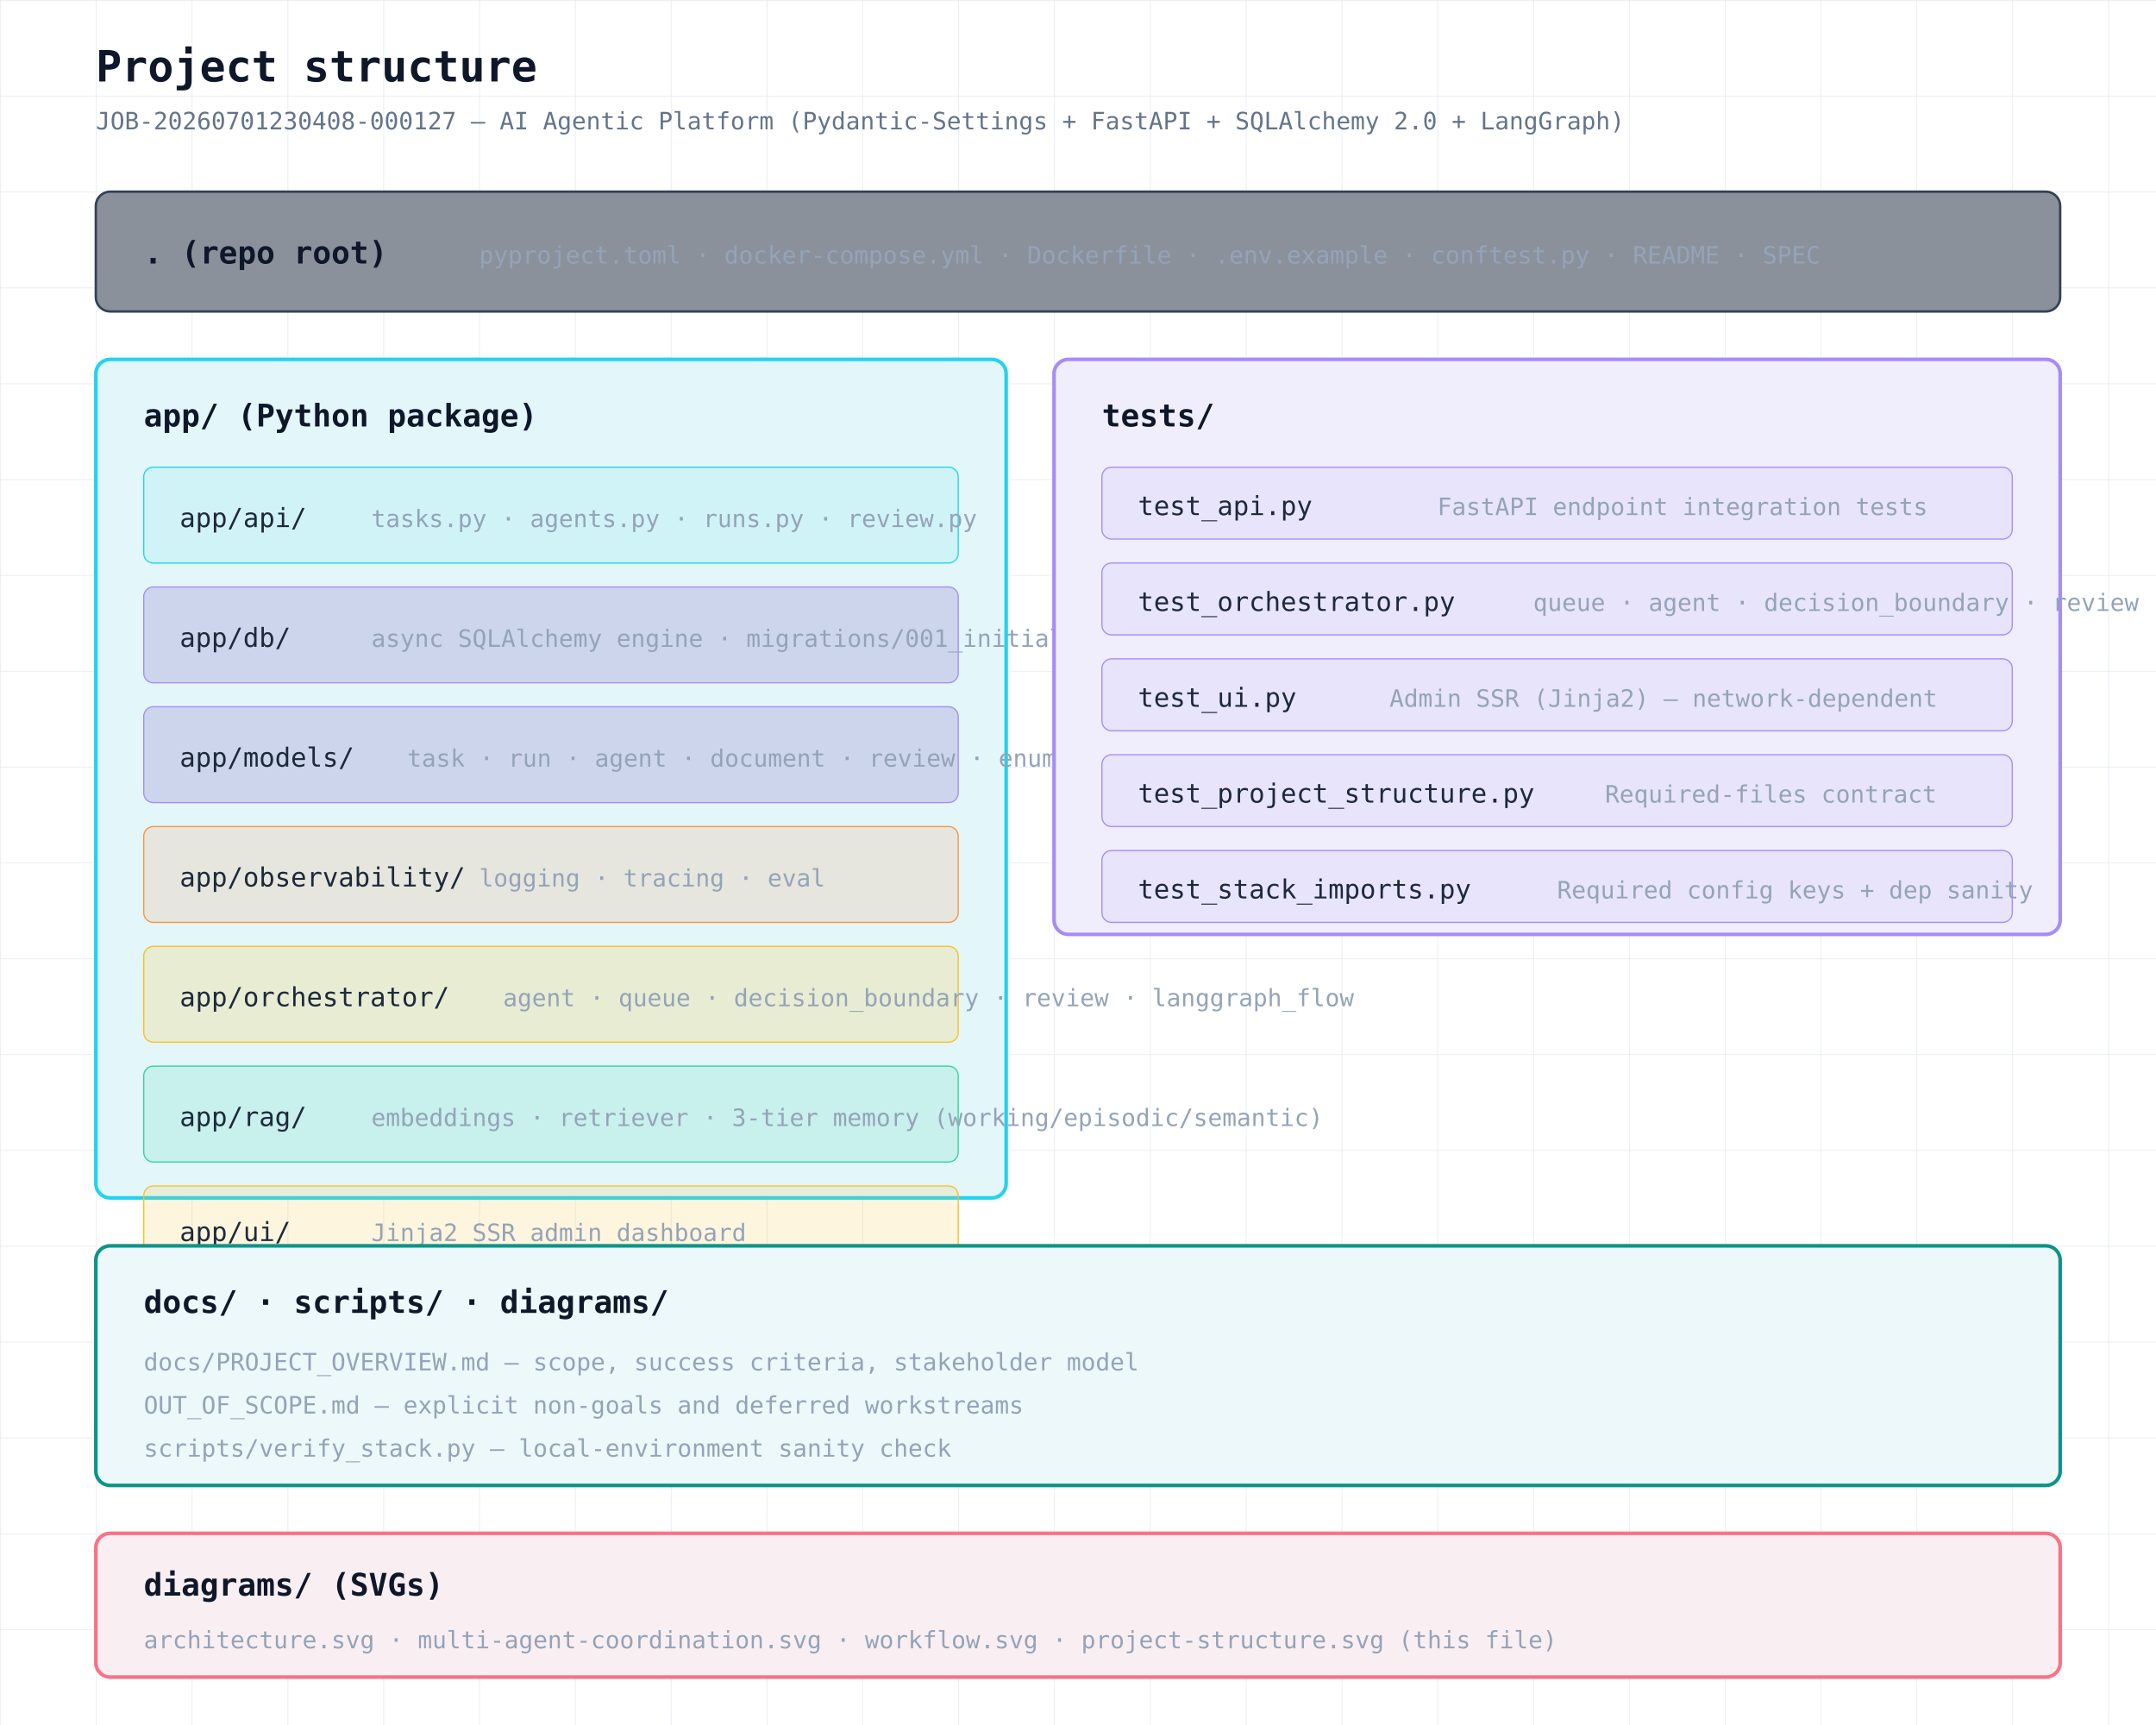
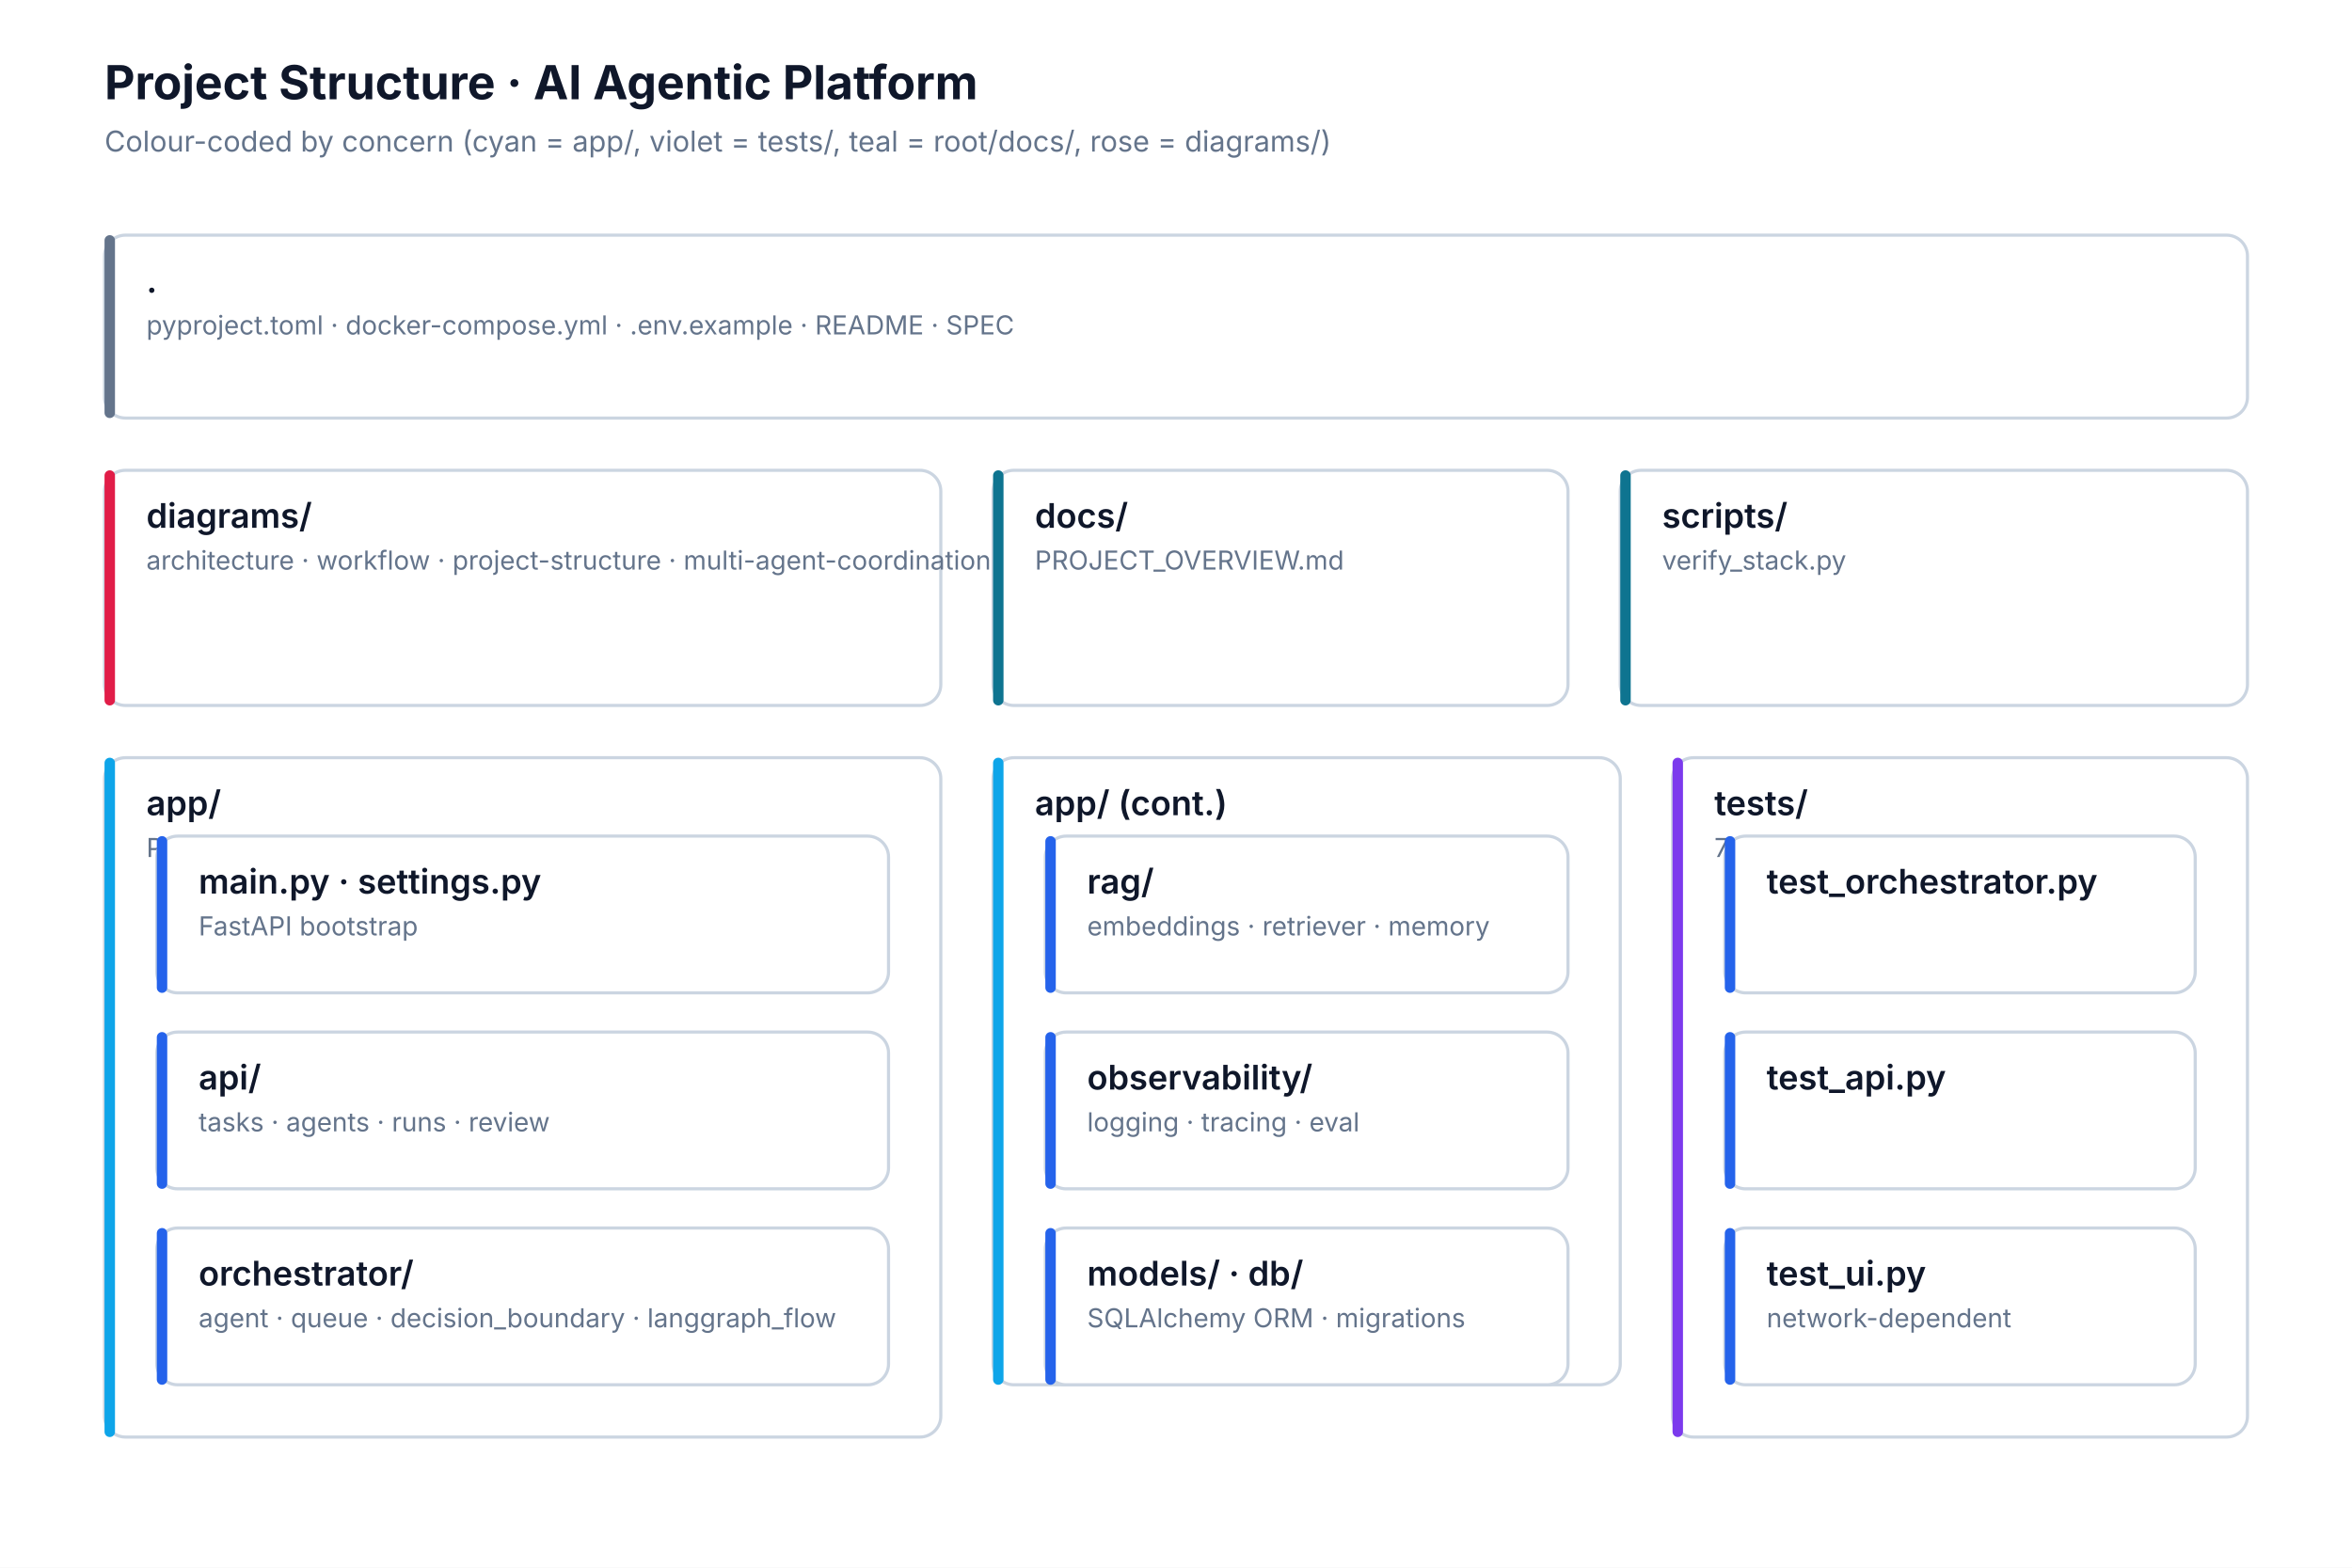
- <svg xmlns="http://www.w3.org/2000/svg" viewBox="0 0 900 720" width="900" height="720">
+ <svg xmlns="http://www.w3.org/2000/svg" viewBox="0 0 900 600" width="900" height="600">
  <defs>
-     <pattern id="grid" width="40" height="40" patternUnits="userSpaceOnUse">
-       <path d="M 40 0 L 0 0 0 40" fill="none" stroke="#e2e8f0" stroke-width="0.5" />
-     </pattern>
    <style>
-       .root       { font: 700 18px ui-monospace, "SF Mono", monospace; fill: #0f172a; }
-       .dir-name   { font: 700 13px ui-monospace, "SF Mono", monospace; fill: #0f172a; }
-       .file-name  { font: 11px ui-monospace, "SF Mono", monospace; fill: #1e293b; }
-       .file-meta  { font: 10px ui-monospace, "SF Mono", monospace; fill: #94a3b8; }
-       .legend     { font: 11px ui-monospace, "SF Mono", monospace; fill: #1e293b; }
-       .footnote   { font: 10px ui-monospace, "SF Mono", monospace; fill: #64748b; }
+ 
+       .title     { font: 700 18px 'Inter', sans-serif; fill: #0F172A; }
+       .subtitle  { font: 11px 'Inter', sans-serif; fill: #64748B; }
+       .node-name { font: 600 13px 'Inter', sans-serif; fill: #0F172A; }
+       .node-sub  { font: 10px 'Inter', sans-serif; fill: #64748B; }
+       .edge-lbl  { font: 500 10px 'Inter', sans-serif; fill: #64748B; }
+       .footnote  { font: 10px 'Inter', sans-serif; fill: #64748B; opacity: 0.75; }
    </style>
+     <marker id="arrB" viewBox="0 0 10 10" refX="9" refY="5" markerWidth="8" markerHeight="8" orient="auto-start-reverse">
+       <path d="M 0 0 L 10 5 L 0 10 z" fill="#64748B" />
+     </marker>
  </defs>
-   <rect width="900" height="720" fill="#ffffff" />
-   <rect width="900" height="720" fill="url(#grid)" />
-   <text x="40" y="34" class="root">Project structure</text>
-   <text x="40" y="54" class="footnote">JOB-20260701230408-000127 — AI Agentic Platform (Pydantic-Settings + FastAPI + SQLAlchemy 2.0 + LangGraph)</text>
-   <g>
-     <rect x="40" y="80" width="820" height="50" rx="6" fill="#f8fafc" />
-     <rect x="40" y="80" width="820" height="50" rx="6" fill="rgba(30,41,59,0.5)" stroke="#334155" stroke-width="1" />
-     <text x="60" y="110" class="dir-name">. (repo root)</text>
-     <text x="200" y="110" class="file-meta">pyproject.toml · docker-compose.yml · Dockerfile · .env.example · conftest.py · README · SPEC</text>
-   </g>
-   <g>
-     <rect x="40" y="150" width="380" height="350" rx="6" fill="#f8fafc" />
-     <rect x="40" y="150" width="380" height="350" rx="6" fill="rgba(34,211,238,0.1)" stroke="#22d3ee" stroke-width="1.5" />
-     <text x="60" y="178" class="dir-name" fill="#0e7490">app/  (Python package)</text>
-     <rect x="60" y="195" width="340" height="40" rx="4" fill="rgba(34,211,238,0.1)" stroke="#22d3ee" stroke-width="0.5" />
-     <text x="75" y="220" class="file-name">app/api/</text>
-     <text x="155" y="220" class="file-meta">tasks.py · agents.py · runs.py · review.py</text>
-     <rect x="60" y="245" width="340" height="40" rx="4" fill="rgba(76,29,149,0.15)" stroke="#a78bfa" stroke-width="0.5" />
-     <text x="75" y="270" class="file-name">app/db/</text>
-     <text x="155" y="270" class="file-meta">async SQLAlchemy engine · migrations/001_initial.sql</text>
-     <rect x="60" y="295" width="340" height="40" rx="4" fill="rgba(76,29,149,0.15)" stroke="#a78bfa" stroke-width="0.5" />
-     <text x="75" y="320" class="file-name">app/models/</text>
-     <text x="170" y="320" class="file-meta">task · run · agent · document · review · enums · base</text>
-     <rect x="60" y="345" width="340" height="40" rx="4" fill="rgba(251,146,60,0.15)" stroke="#fb923c" stroke-width="0.5" />
-     <text x="75" y="370" class="file-name">app/observability/</text>
-     <text x="200" y="370" class="file-meta">logging · tracing · eval</text>
-     <rect x="60" y="395" width="340" height="40" rx="4" fill="rgba(251,191,36,0.18)" stroke="#fbbf24" stroke-width="0.5" />
-     <text x="75" y="420" class="file-name" fill="#a16207">app/orchestrator/</text>
-     <text x="210" y="420" class="file-meta">agent · queue · decision_boundary · review · langgraph_flow</text>
-     <rect x="60" y="445" width="340" height="40" rx="4" fill="rgba(52,211,153,0.15)" stroke="#34d399" stroke-width="0.5" />
-     <text x="75" y="470" class="file-name" fill="#047857">app/rag/</text>
-     <text x="155" y="470" class="file-meta">embeddings · retriever · 3-tier memory (working/episodic/semantic)</text>
-     <rect x="60" y="495" width="340" height="60" rx="4" fill="rgba(251,191,36,0.15)" stroke="#fbbf24" stroke-width="0.5" />
-     <text x="75" y="518" class="file-name">app/ui/</text>
-     <text x="155" y="518" class="file-meta">Jinja2 SSR admin dashboard</text>
-     <text x="75" y="540" class="file-meta">templates/ · static/admin.css · admin.py</text>
-     <rect x="60" y="565" width="340" height="30" rx="4" fill="rgba(167,139,250,0.1)" stroke="#a78bfa" stroke-width="0.5" />
-     <text x="75" y="585" class="file-name">app/settings.py</text>
-     <text x="220" y="585" class="file-meta">Pydantic-settings config loader</text>
-     <text x="75" y="600" class="file-name">app/main.py</text>
-     <text x="190" y="600" class="file-meta">FastAPI bootstrap · OpenAPI · uvicorn entry</text>
-   </g>
-   <g>
-     <rect x="440" y="150" width="420" height="240" rx="6" fill="#f8fafc" />
-     <rect x="440" y="150" width="420" height="240" rx="6" fill="rgba(167,139,250,0.1)" stroke="#a78bfa" stroke-width="1.5" />
-     <text x="460" y="178" class="dir-name" fill="#6d28d9">tests/</text>
-     <rect x="460" y="195" width="380" height="30" rx="4" fill="rgba(167,139,250,0.1)" stroke="#a78bfa" stroke-width="0.5" />
-     <text x="475" y="215" class="file-name">test_api.py</text>
-     <text x="600" y="215" class="file-meta">FastAPI endpoint integration tests</text>
-     <rect x="460" y="235" width="380" height="30" rx="4" fill="rgba(167,139,250,0.1)" stroke="#a78bfa" stroke-width="0.5" />
-     <text x="475" y="255" class="file-name">test_orchestrator.py</text>
-     <text x="640" y="255" class="file-meta">queue · agent · decision_boundary · review · flow</text>
-     <rect x="460" y="275" width="380" height="30" rx="4" fill="rgba(167,139,250,0.1)" stroke="#a78bfa" stroke-width="0.5" />
-     <text x="475" y="295" class="file-name">test_ui.py</text>
-     <text x="580" y="295" class="file-meta">Admin SSR (Jinja2) — network-dependent</text>
-     <rect x="460" y="315" width="380" height="30" rx="4" fill="rgba(167,139,250,0.1)" stroke="#a78bfa" stroke-width="0.5" />
-     <text x="475" y="335" class="file-name">test_project_structure.py</text>
-     <text x="670" y="335" class="file-meta">Required-files contract</text>
-     <rect x="460" y="355" width="380" height="30" rx="4" fill="rgba(167,139,250,0.1)" stroke="#a78bfa" stroke-width="0.5" />
-     <text x="475" y="375" class="file-name">test_stack_imports.py</text>
-     <text x="650" y="375" class="file-meta">Required config keys + dep sanity</text>
-   </g>
-   <g>
-     <rect x="40" y="520" width="820" height="100" rx="6" fill="#f8fafc" />
-     <rect x="40" y="520" width="820" height="100" rx="6" fill="rgba(94,234,212,0.08)" stroke="#0d9488" stroke-width="1.5" />
-     <text x="60" y="548" class="dir-name" fill="#0f766e">docs/ · scripts/ · diagrams/</text>
-     <text x="60" y="572" class="file-meta">docs/PROJECT_OVERVIEW.md                — scope, success criteria, stakeholder model</text>
-     <text x="60" y="590" class="file-meta">OUT_OF_SCOPE.md                          — explicit non-goals and deferred workstreams</text>
-     <text x="60" y="608" class="file-meta">scripts/verify_stack.py                  — local-environment sanity check</text>
-   </g>
-   <g>
-     <rect x="40" y="640" width="820" height="60" rx="6" fill="#f8fafc" />
-     <rect x="40" y="640" width="820" height="60" rx="6" fill="rgba(251,113,133,0.08)" stroke="#fb7185" stroke-width="1.5" />
-     <text x="60" y="666" class="dir-name" fill="#be123c">diagrams/  (SVGs)</text>
-     <text x="60" y="688" class="file-meta">architecture.svg · multi-agent-coordination.svg · workflow.svg · project-structure.svg (this file)</text>
-   </g>
+   <rect width="900" height="600" fill="#FFFFFF" />
+   <text x="40" y="38" class="title">Project Structure · AI Agentic Platform</text>
+   <text x="40" y="58" class="subtitle">Colour-coded by concern (cyan = app/, violet = tests/, teal = root/docs/, rose = diagrams/)</text>
+   <rect x="40" y="90" width="820" height="70" rx="8" fill="#FFFFFF" stroke="#CBD5E1" stroke-width="1.2" />
+   <rect x="40" y="90" width="4" height="70" rx="2" fill="#64748B" />
+   <text x="56" y="112" class="node-name">.</text>
+   <text x="56" y="128" class="node-sub">pyproject.toml · docker-compose.yml · .env.example · README · SPEC</text>
+   <rect x="40" y="180" width="320" height="90" rx="8" fill="#FFFFFF" stroke="#CBD5E1" stroke-width="1.2" />
+   <rect x="40" y="180" width="4" height="90" rx="2" fill="#E11D48" />
+   <text x="56" y="202" class="node-name">diagrams/</text>
+   <text x="56" y="218" class="node-sub">architecture · workflow · project-structure · multi-agent-coordination</text>
+   <rect x="380" y="180" width="220" height="90" rx="8" fill="#FFFFFF" stroke="#CBD5E1" stroke-width="1.2" />
+   <rect x="380" y="180" width="4" height="90" rx="2" fill="#0E7490" />
+   <text x="396" y="202" class="node-name">docs/</text>
+   <text x="396" y="218" class="node-sub">PROJECT_OVERVIEW.md</text>
+   <rect x="620" y="180" width="240" height="90" rx="8" fill="#FFFFFF" stroke="#CBD5E1" stroke-width="1.2" />
+   <rect x="620" y="180" width="4" height="90" rx="2" fill="#0E7490" />
+   <text x="636" y="202" class="node-name">scripts/</text>
+   <text x="636" y="218" class="node-sub">verify_stack.py</text>
+   <rect x="40" y="290" width="320" height="260" rx="8" fill="#FFFFFF" stroke="#CBD5E1" stroke-width="1.2" />
+   <rect x="40" y="290" width="4" height="260" rx="2" fill="#0EA5E9" />
+   <text x="56" y="312" class="node-name">app/</text>
+   <text x="56" y="328" class="node-sub">Python package</text>
+   <rect x="60" y="320" width="280" height="60" rx="8" fill="#FFFFFF" stroke="#CBD5E1" stroke-width="1.2" />
+   <rect x="60" y="320" width="4" height="60" rx="2" fill="#2563EB" />
+   <text x="76" y="342" class="node-name">main.py · settings.py</text>
+   <text x="76" y="358" class="node-sub">FastAPI bootstrap</text>
+   <rect x="60" y="395" width="280" height="60" rx="8" fill="#FFFFFF" stroke="#CBD5E1" stroke-width="1.2" />
+   <rect x="60" y="395" width="4" height="60" rx="2" fill="#2563EB" />
+   <text x="76" y="417" class="node-name">api/</text>
+   <text x="76" y="433" class="node-sub">tasks · agents · runs · review</text>
+   <rect x="60" y="470" width="280" height="60" rx="8" fill="#FFFFFF" stroke="#CBD5E1" stroke-width="1.2" />
+   <rect x="60" y="470" width="4" height="60" rx="2" fill="#2563EB" />
+   <text x="76" y="492" class="node-name">orchestrator/</text>
+   <text x="76" y="508" class="node-sub">agent · queue · decision_boundary · langgraph_flow</text>
+   <rect x="380" y="290" width="240" height="240" rx="8" fill="#FFFFFF" stroke="#CBD5E1" stroke-width="1.2" />
+   <rect x="380" y="290" width="4" height="240" rx="2" fill="#0EA5E9" />
+   <text x="396" y="312" class="node-name">app/ (cont.)</text>
+   <rect x="400" y="320" width="200" height="60" rx="8" fill="#FFFFFF" stroke="#CBD5E1" stroke-width="1.2" />
+   <rect x="400" y="320" width="4" height="60" rx="2" fill="#2563EB" />
+   <text x="416" y="342" class="node-name">rag/</text>
+   <text x="416" y="358" class="node-sub">embeddings · retriever · memory</text>
+   <rect x="400" y="395" width="200" height="60" rx="8" fill="#FFFFFF" stroke="#CBD5E1" stroke-width="1.2" />
+   <rect x="400" y="395" width="4" height="60" rx="2" fill="#2563EB" />
+   <text x="416" y="417" class="node-name">observability/</text>
+   <text x="416" y="433" class="node-sub">logging · tracing · eval</text>
+   <rect x="400" y="470" width="200" height="60" rx="8" fill="#FFFFFF" stroke="#CBD5E1" stroke-width="1.2" />
+   <rect x="400" y="470" width="4" height="60" rx="2" fill="#2563EB" />
+   <text x="416" y="492" class="node-name">models/ · db/</text>
+   <text x="416" y="508" class="node-sub">SQLAlchemy ORM · migrations</text>
+   <rect x="640" y="290" width="220" height="260" rx="8" fill="#FFFFFF" stroke="#CBD5E1" stroke-width="1.2" />
+   <rect x="640" y="290" width="4" height="260" rx="2" fill="#7C3AED" />
+   <text x="656" y="312" class="node-name">tests/</text>
+   <text x="656" y="328" class="node-sub">79 passed · 2 skipped</text>
+   <rect x="660" y="320" width="180" height="60" rx="8" fill="#FFFFFF" stroke="#CBD5E1" stroke-width="1.2" />
+   <rect x="660" y="320" width="4" height="60" rx="2" fill="#2563EB" />
+   <text x="676" y="342" class="node-name">test_orchestrator.py</text>
+   <rect x="660" y="395" width="180" height="60" rx="8" fill="#FFFFFF" stroke="#CBD5E1" stroke-width="1.2" />
+   <rect x="660" y="395" width="4" height="60" rx="2" fill="#2563EB" />
+   <text x="676" y="417" class="node-name">test_api.py</text>
+   <rect x="660" y="470" width="180" height="60" rx="8" fill="#FFFFFF" stroke="#CBD5E1" stroke-width="1.2" />
+   <rect x="660" y="470" width="4" height="60" rx="2" fill="#2563EB" />
+   <text x="676" y="492" class="node-name">test_ui.py</text>
+   <text x="676" y="508" class="node-sub">network-dependent</text>
</svg>
